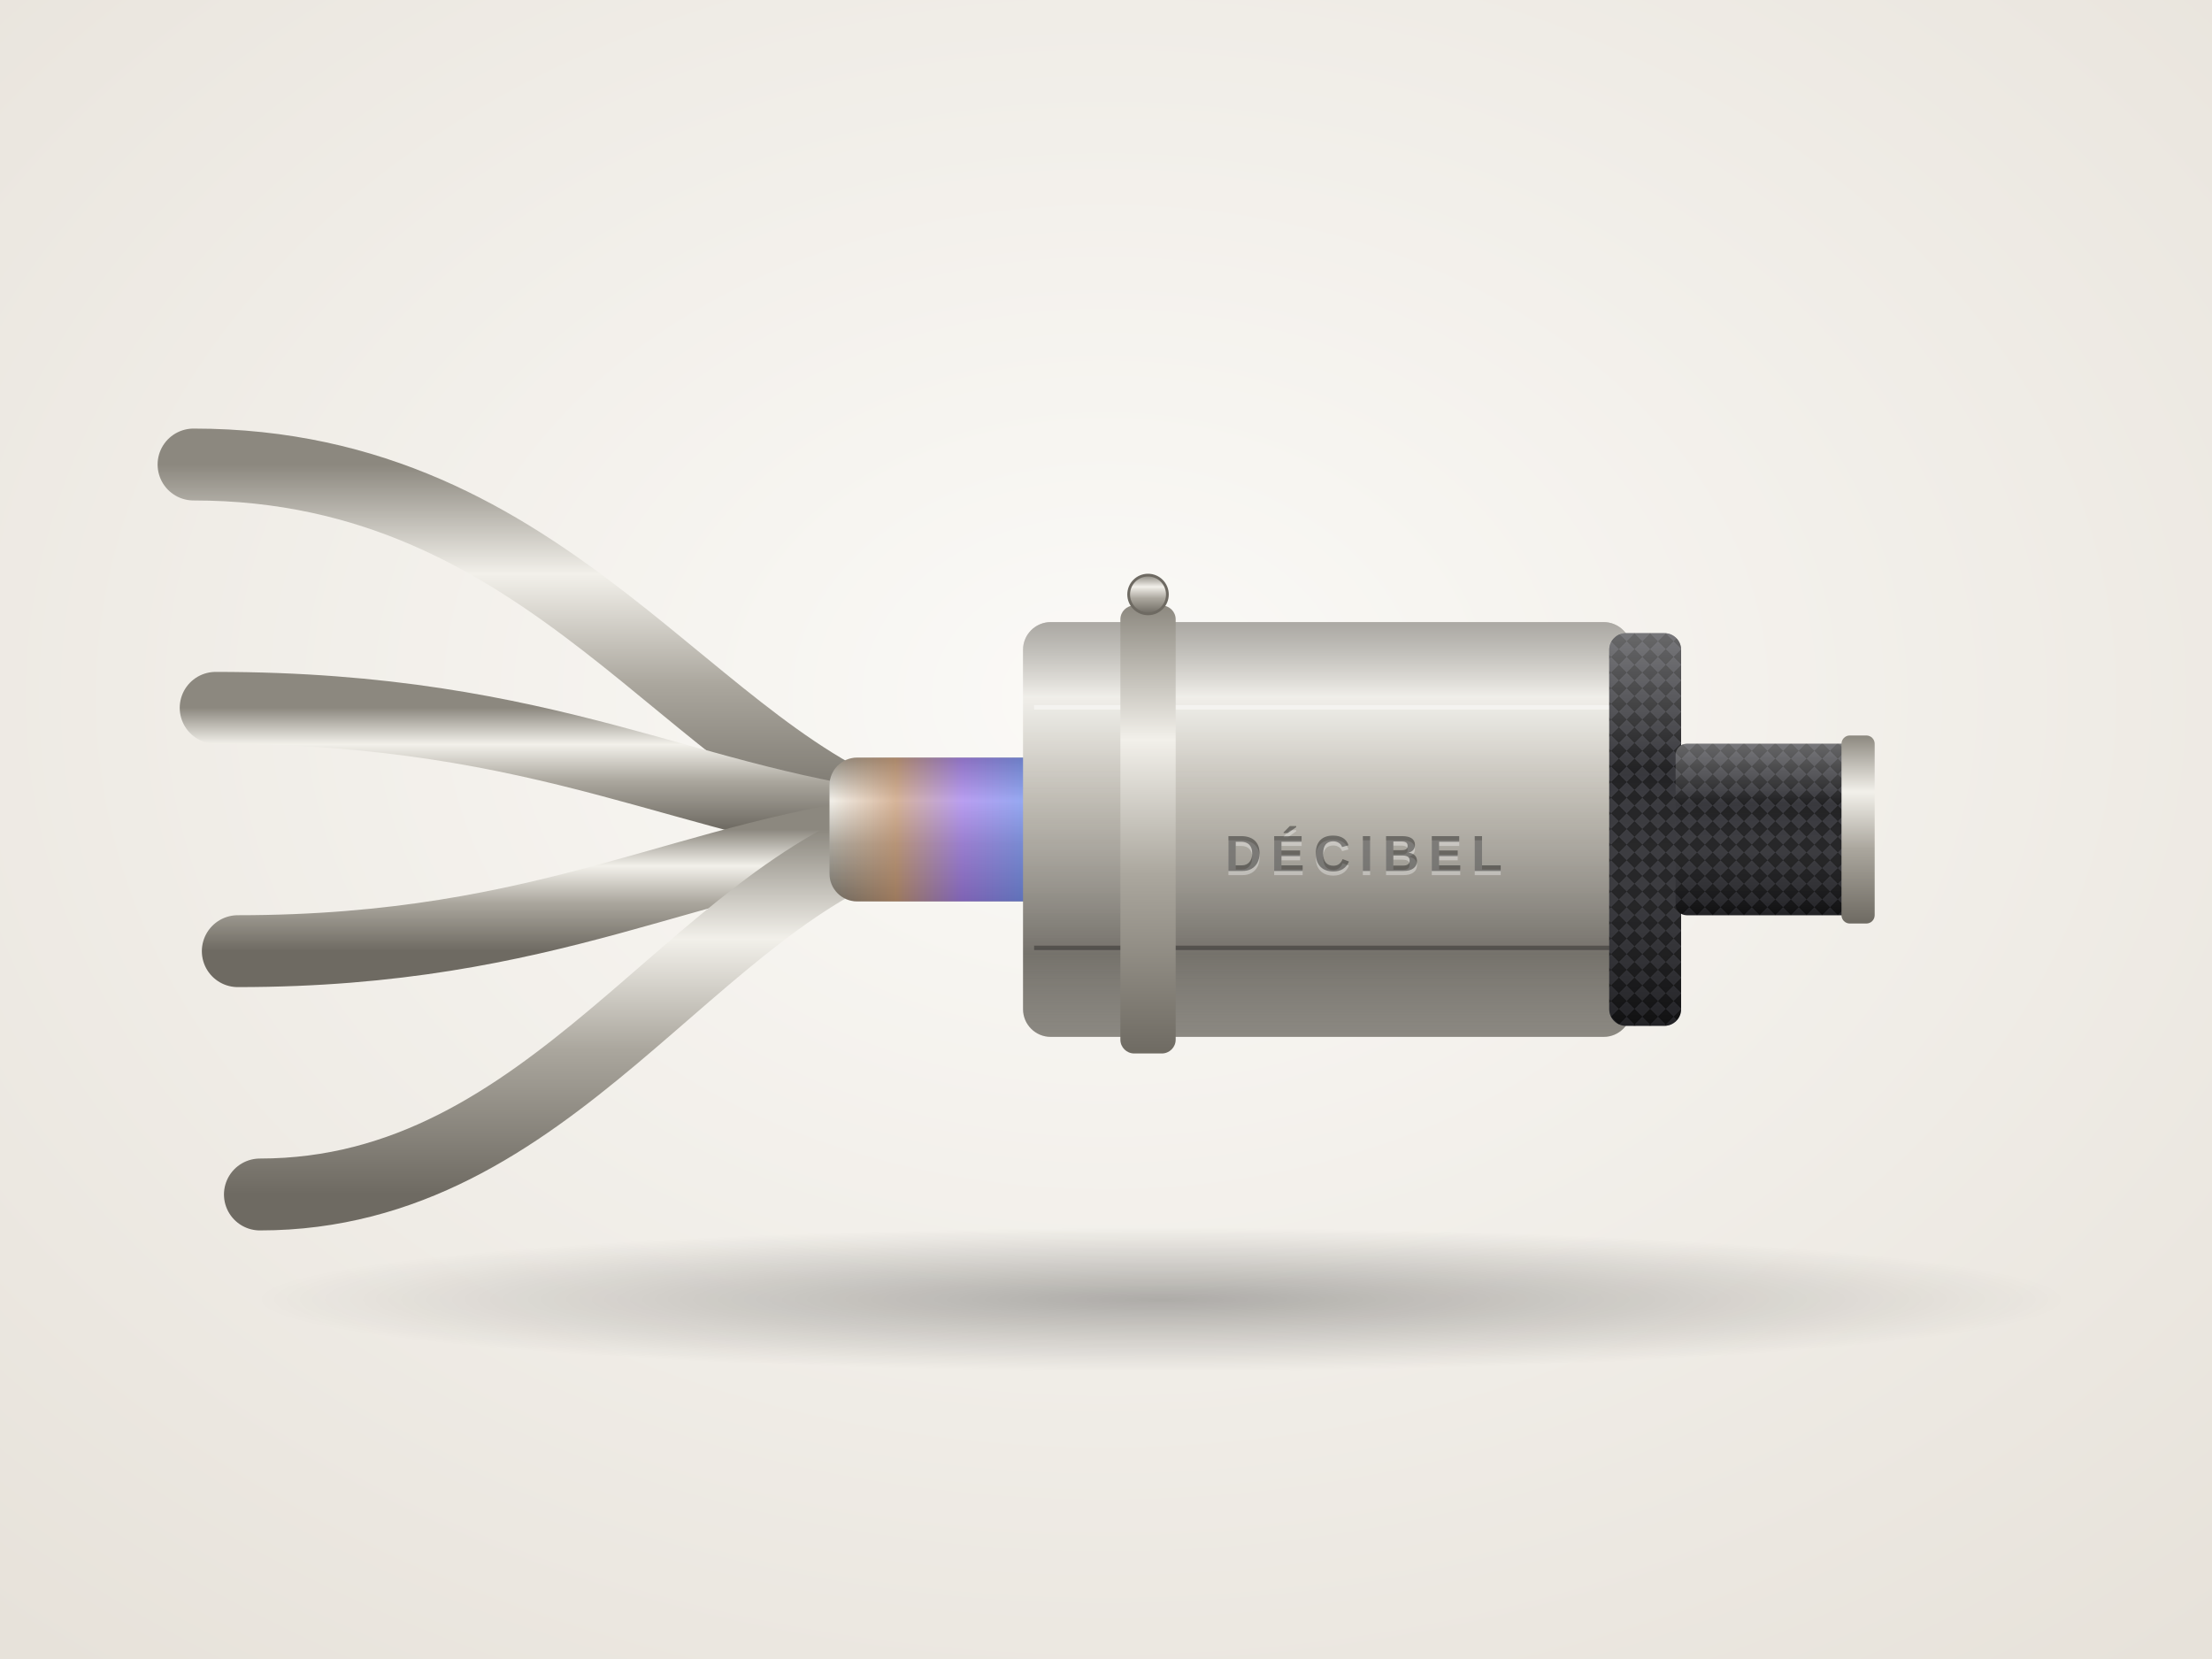
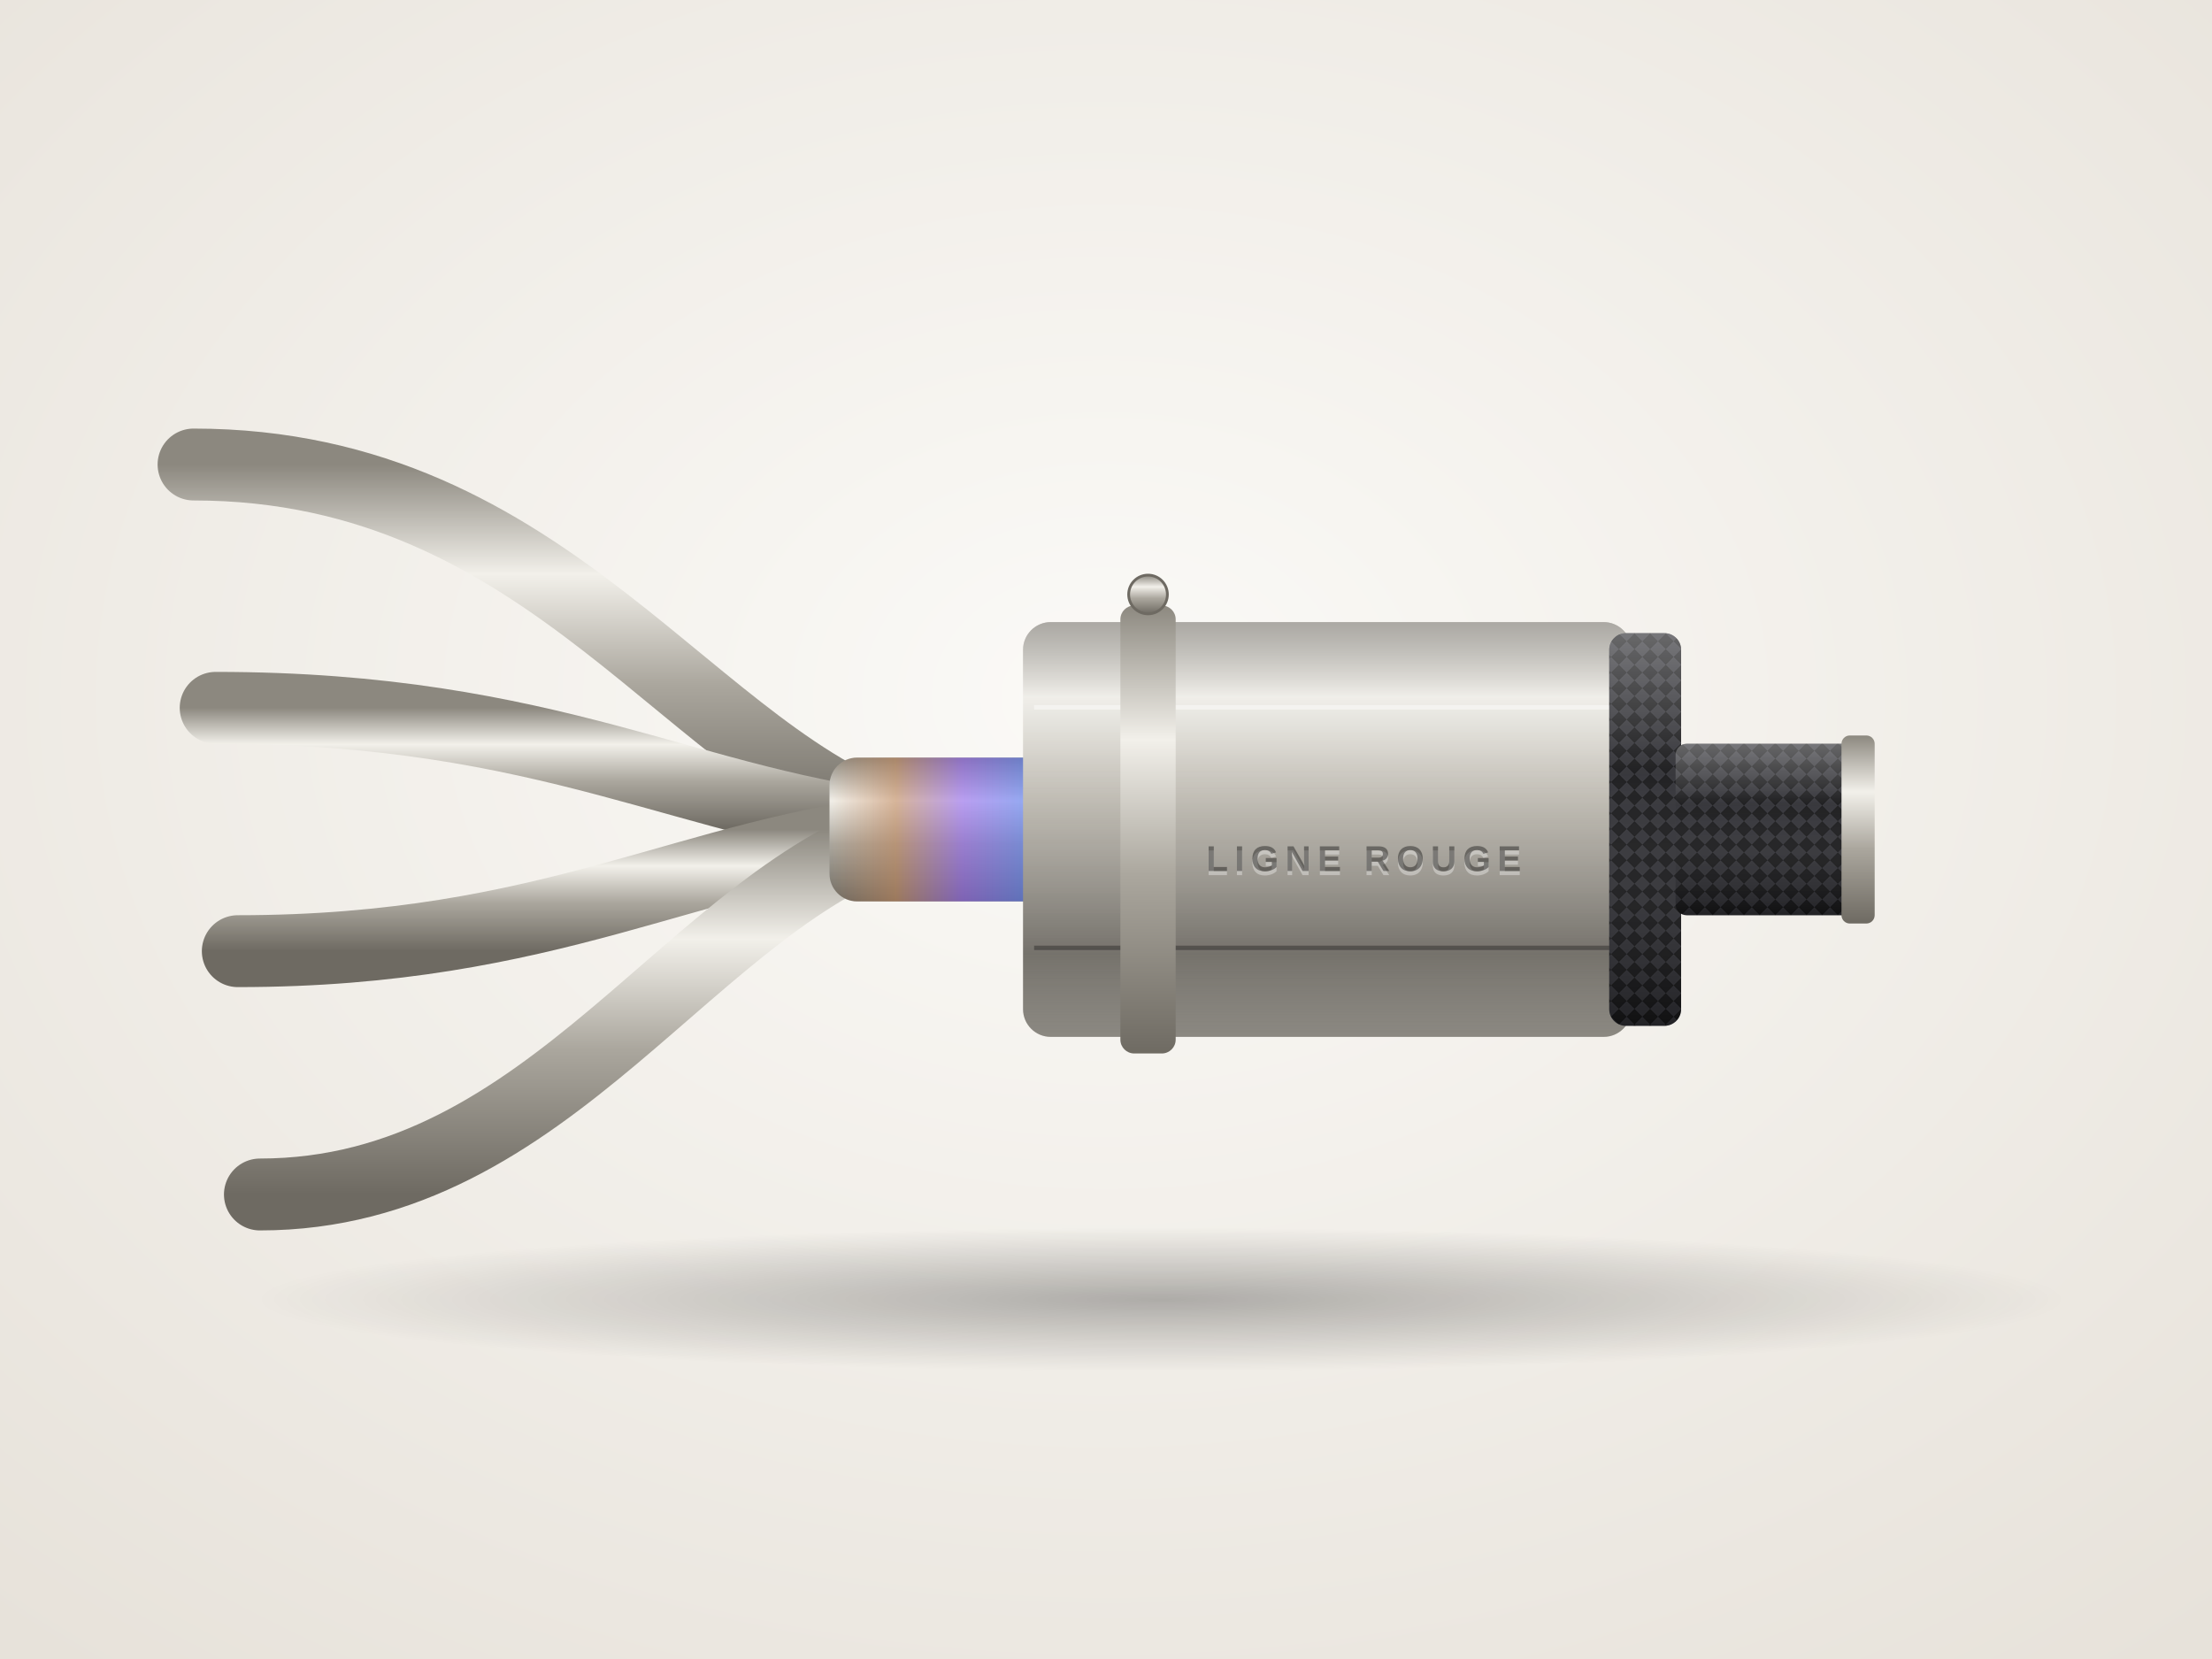
<svg xmlns="http://www.w3.org/2000/svg" viewBox="0 0 800 600" width="800" height="600">
  <defs>
    <radialGradient id="bg" cx="50%" cy="42%" r="75%">
      <stop offset="0" stop-color="#FBFAF7" />
      <stop offset="1" stop-color="#E7E2DA" />
    </radialGradient>
    <linearGradient id="metal" x1="0" y1="0" x2="0" y2="1">
      <stop offset="0" stop-color="#7E7A72" />
      <stop offset="0.18" stop-color="#ECEAE4" />
      <stop offset="0.45" stop-color="#B9B5AC" />
      <stop offset="0.8" stop-color="#7E7A72" />
      <stop offset="1" stop-color="#B9B5AC" />
    </linearGradient>
    <linearGradient id="ti" x1="0" y1="0" x2="0" y2="1">
      <stop offset="0" stop-color="#8C887F" />
      <stop offset="0.3" stop-color="#F2F0EA" />
      <stop offset="0.6" stop-color="#ABA79E" />
      <stop offset="1" stop-color="#6E6A62" />
    </linearGradient>
    <linearGradient id="heat" x1="0" y1="0" x2="1" y2="0">
      <stop offset="0" stop-color="#C08457" stop-opacity="0" />
      <stop offset="0.3" stop-color="#C08457" stop-opacity="0.55" />
      <stop offset="0.6" stop-color="#8B5CF6" stop-opacity="0.55" />
      <stop offset="1" stop-color="#3B82F6" stop-opacity="0.6" />
    </linearGradient>
    <linearGradient id="gloss" x1="0" y1="0" x2="0" y2="1">
      <stop offset="0" stop-color="#fff" stop-opacity="0.35" />
      <stop offset="0.35" stop-color="#fff" stop-opacity="0.05" />
      <stop offset="1" stop-color="#000" stop-opacity="0.25" />
    </linearGradient>
    <pattern id="carbon" width="8" height="8" patternUnits="userSpaceOnUse" patternTransform="rotate(45)">
      <rect width="8" height="8" fill="#161618" />
      <rect width="4" height="4" fill="#2E2E33" />
      <rect x="4" y="4" width="4" height="4" fill="#2E2E33" />
    </pattern>
    <radialGradient id="shadow" cx="50%" cy="50%" r="50%">
      <stop offset="0" stop-color="#000" stop-opacity="0.28" />
      <stop offset="1" stop-color="#000" stop-opacity="0" />
    </radialGradient>
    <radialGradient id="bore" cx="45%" cy="45%" r="60%">
      <stop offset="0" stop-color="#000" />
      <stop offset="0.8" stop-color="#1a1a1a" />
      <stop offset="1" stop-color="#444" />
    </radialGradient>
  </defs>
  <rect width="800" height="600" fill="url(#bg)" />
  <ellipse cx="420" cy="470" rx="330" ry="26" fill="url(#shadow)" />
  <path d="M 70 168 C 200 168, 250 276, 330 300" stroke="url(#ti)" stroke-width="26" fill="none" stroke-linecap="round" />
  <path d="M 78 256 C 200 256, 250 292, 330 300" stroke="url(#ti)" stroke-width="26" fill="none" stroke-linecap="round" />
  <path d="M 86 344 C 200 344, 250 308, 330 300" stroke="url(#ti)" stroke-width="26" fill="none" stroke-linecap="round" />
  <path d="M 94 432 C 200 432, 250 324, 330 300" stroke="url(#ti)" stroke-width="26" fill="none" stroke-linecap="round" />
  <path d="M 70 160 L 330 300" stroke="url(#heat)" stroke-width="0" />
  <rect x="300" y="274" width="80" height="52" rx="10" fill="url(#ti)" />
  <rect x="300" y="274" width="80" height="52" rx="10" fill="url(#heat)" />
  <rect x="370" y="225" width="220" height="150" rx="10" fill="url(#metal)" />
  <rect x="374" y="255" width="212" height="1.6" fill="#fff" fill-opacity="0.45" />
  <rect x="374" y="342" width="212" height="1.6" fill="#000" fill-opacity="0.35" />
  <rect x="370" y="225" width="220" height="150" rx="10" fill="url(#gloss)" />
  <rect x="405.2" y="219" width="20" height="162" rx="5" fill="url(#ti)" />
  <circle cx="415.2" cy="215" r="7" fill="url(#ti)" stroke="#6e6a62" />
  <rect x="582" y="229" width="26" height="142" rx="6" fill="url(#carbon)" />
  <rect x="582" y="229" width="26" height="142" rx="6" fill="url(#gloss)" />
-   <g transform="translate(493.2 315) rotate(0)" font-family="Arial Black, Arial, sans-serif" font-weight="900" font-size="18.333" letter-spacing="3.3" text-anchor="middle">
-     <text y="1.5" fill="#fff" fill-opacity="0.35">DÉCIBEL</text>
-     <text fill="#000" fill-opacity="0.38">DÉCIBEL</text>
+   <g transform="translate(493.2 315) rotate(0)" font-family="Arial Black, Arial, sans-serif" font-weight="900" font-size="12.941" letter-spacing="2.329" text-anchor="middle">
+     <text y="1.5" fill="#fff" fill-opacity="0.35">LIGNE ROUGE</text>
+     <text fill="#000" fill-opacity="0.38">LIGNE ROUGE</text>
  </g>
  <rect x="606" y="269" width="70" height="62" rx="4" fill="url(#carbon)" />
  <rect x="606" y="269" width="70" height="62" rx="4" fill="url(#gloss)" />
  <rect x="666" y="266" width="12" height="68" rx="3" fill="url(#ti)" />
</svg>
